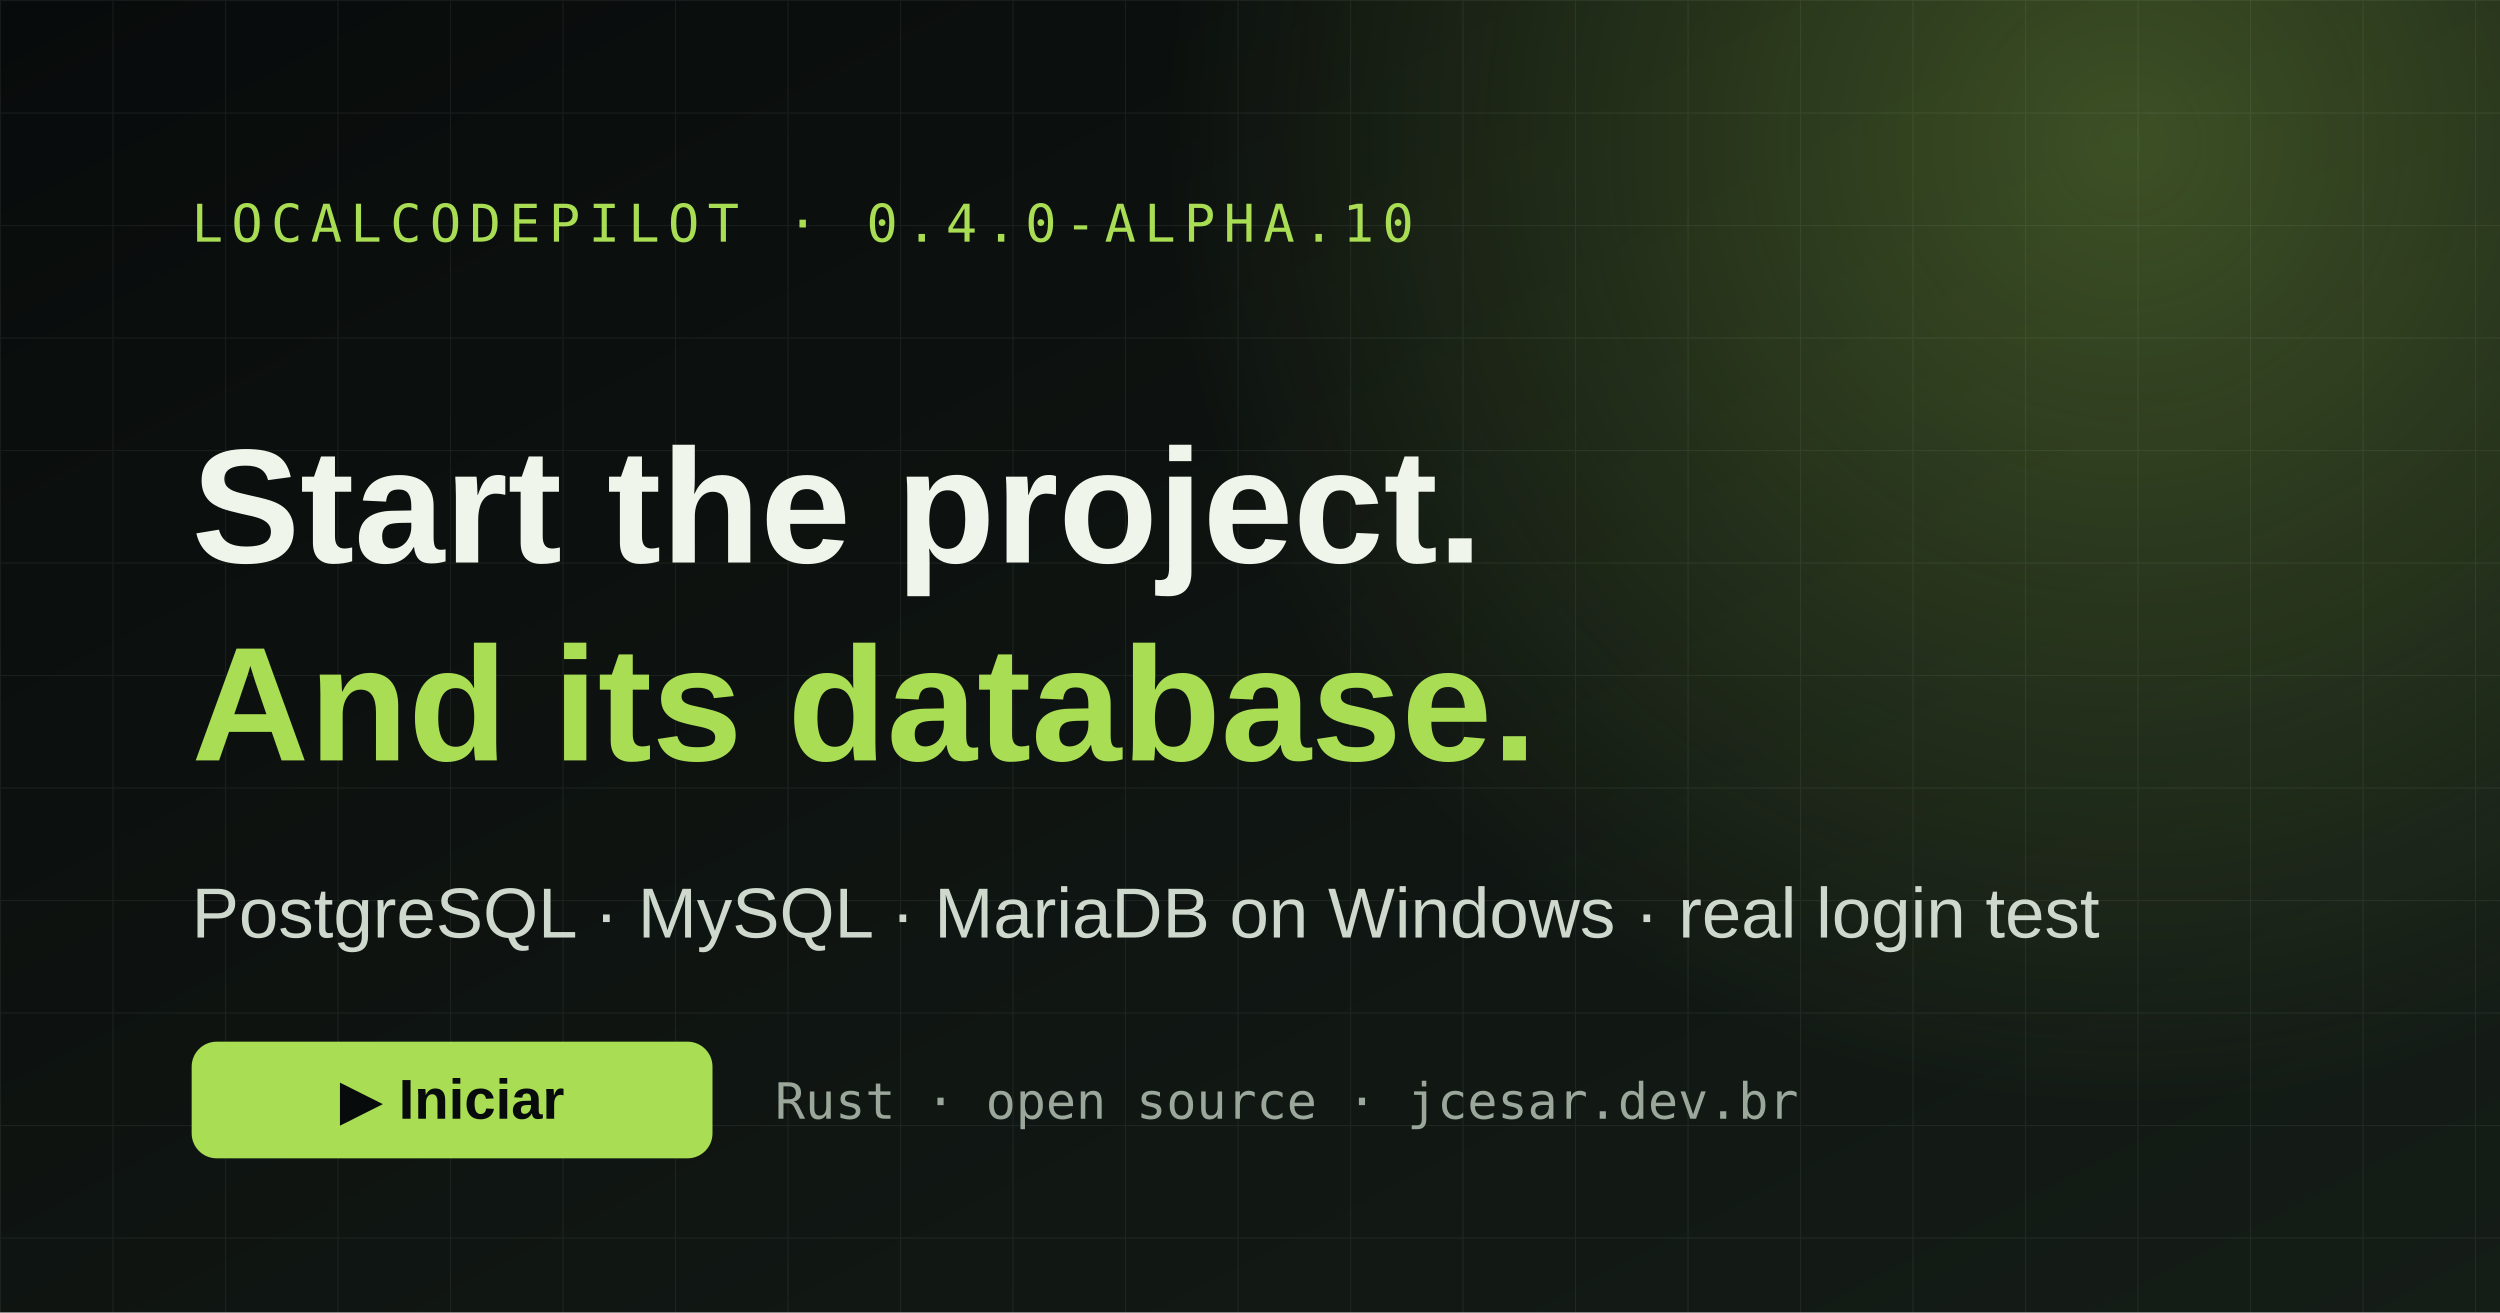
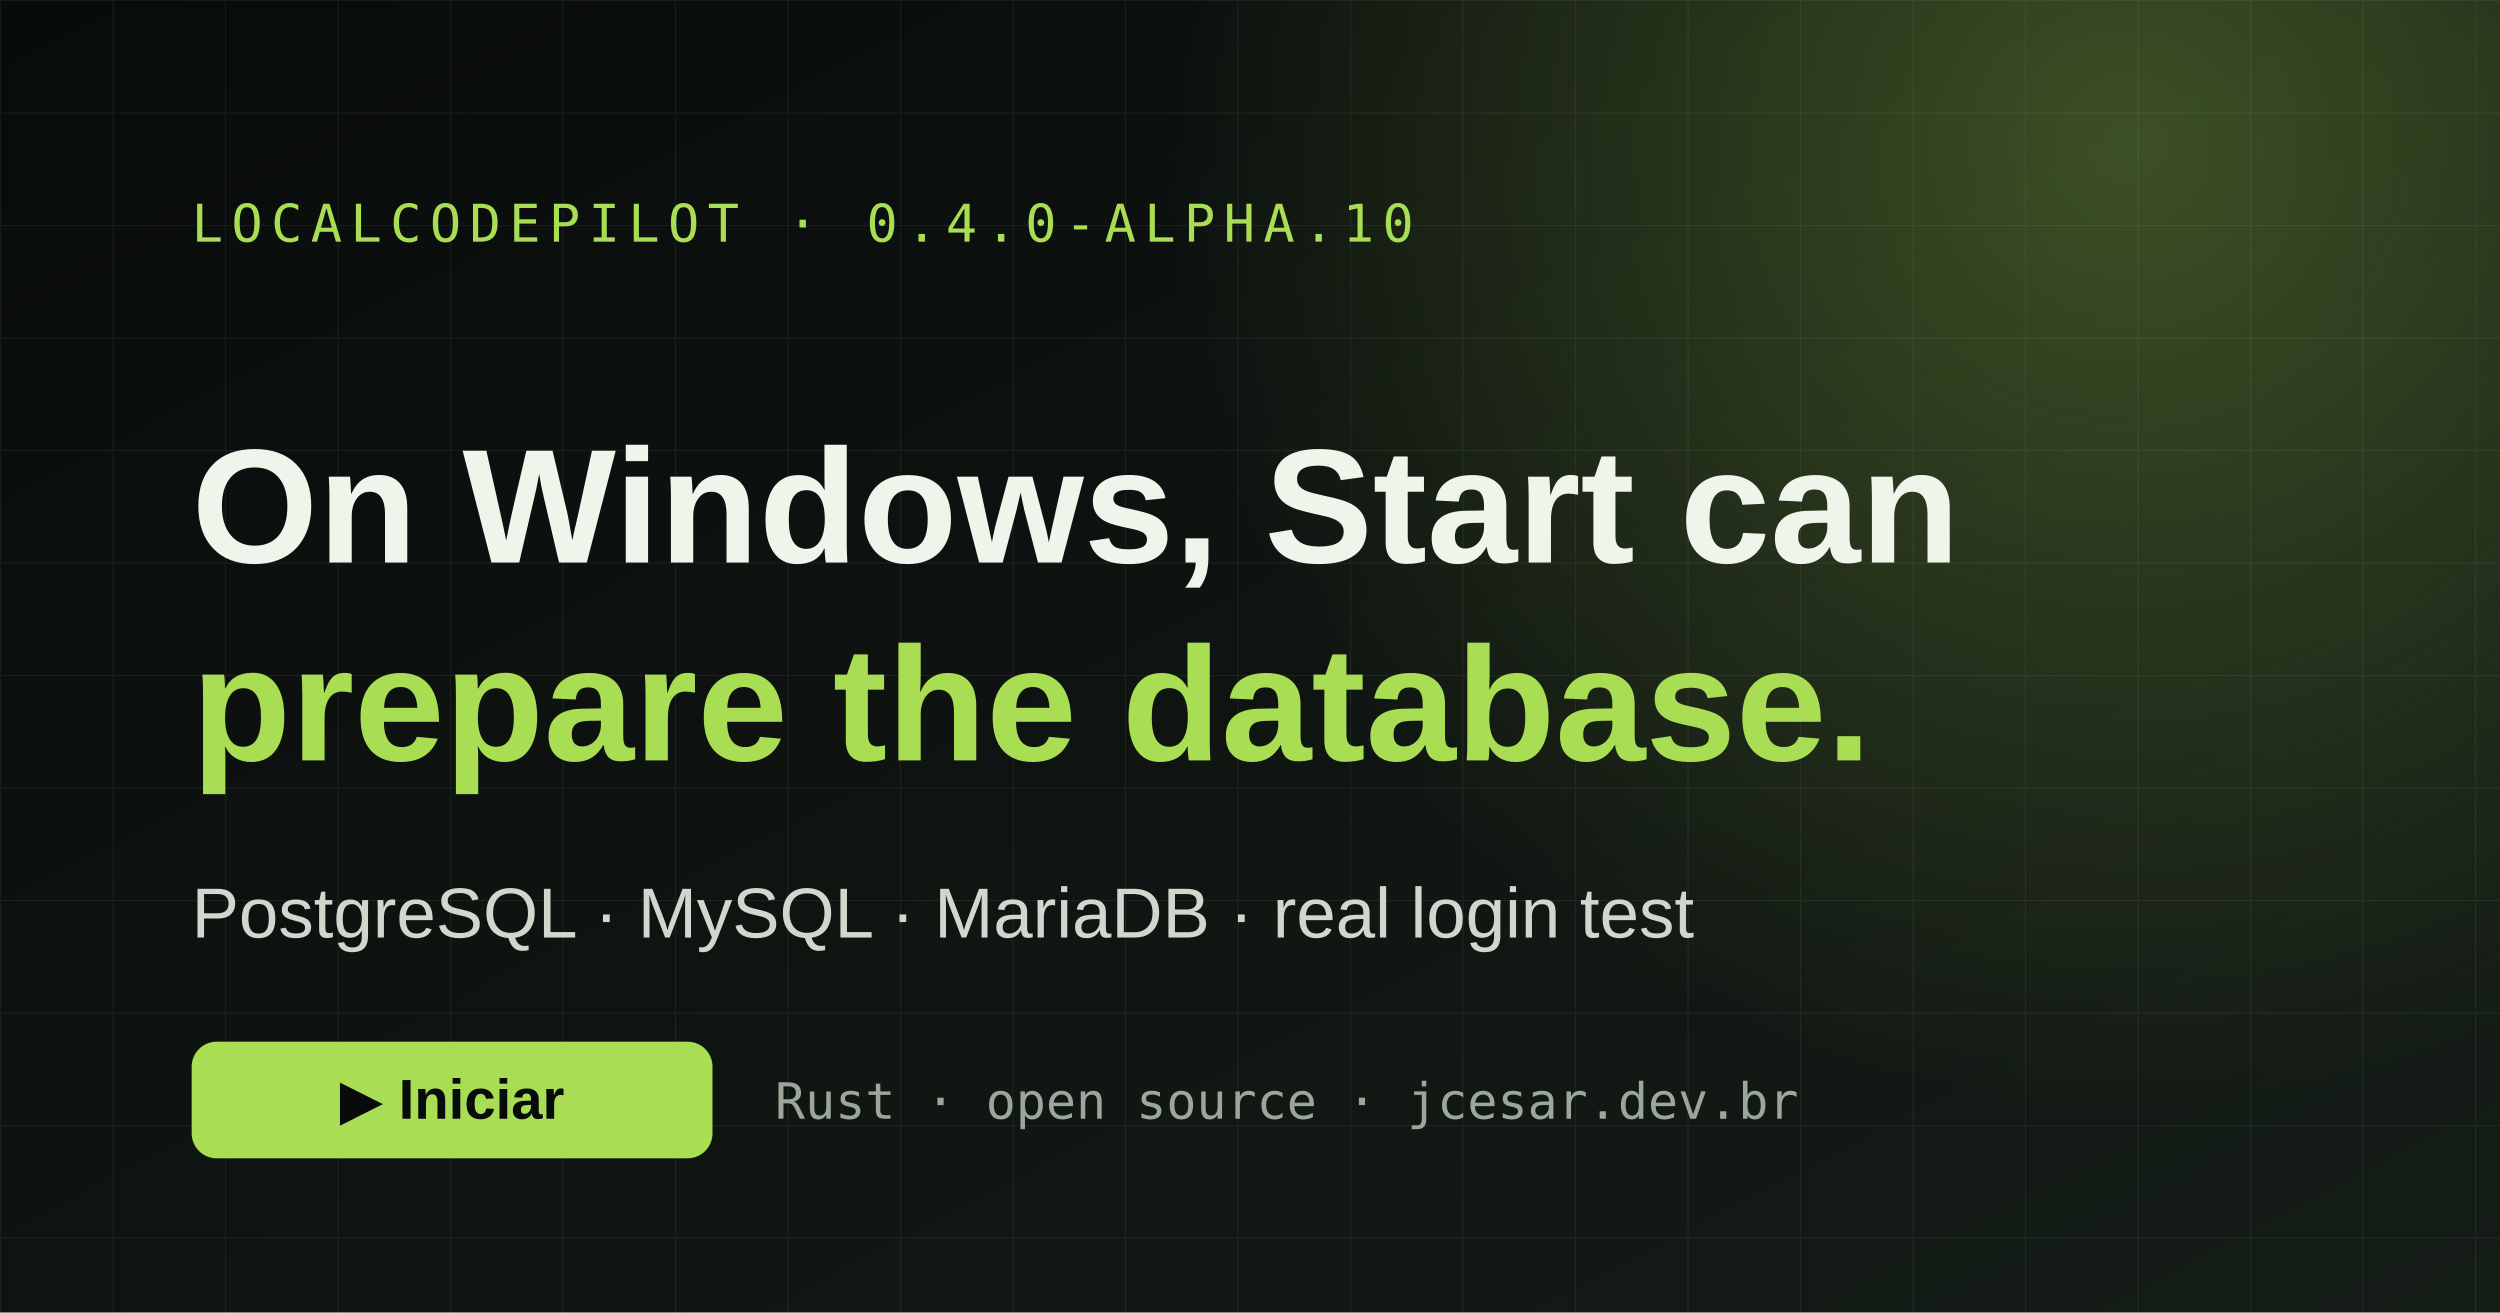
<svg xmlns="http://www.w3.org/2000/svg" width="1200" height="630" viewBox="0 0 1200 630">
  <defs>
    <linearGradient id="bg" x1="0" y1="0" x2="1" y2="1">
      <stop stop-color="#080b0b" />
      <stop offset="1" stop-color="#151d17" />
    </linearGradient>
    <radialGradient id="glow">
      <stop stop-color="#a9dd53" stop-opacity=".3" />
      <stop offset="1" stop-color="#a9dd53" stop-opacity="0" />
    </radialGradient>
    <pattern id="grid" width="54" height="54" patternUnits="userSpaceOnUse">
      <path d="M54 0H0v54" fill="none" stroke="#e3efdd" stroke-opacity=".07" />
    </pattern>
  </defs>
  <rect width="1200" height="630" fill="url(#bg)" />
  <circle cx="1020" cy="70" r="460" fill="url(#glow)" />
  <rect width="1200" height="630" fill="url(#grid)" />
  <text x="92" y="116" fill="#a9dd53" font-family="monospace" font-size="25" letter-spacing="4">LOCALCODEPILOT · 0.4.0-ALPHA.10</text>
-   <text x="92" y="270" fill="#f0f5ec" font-family="Arial, sans-serif" font-size="78" font-weight="700">Start the project.</text>
-   <text x="92" y="365" fill="#a9dd53" font-family="Arial, sans-serif" font-size="78" font-weight="700">And its database.</text>
-   <text x="92" y="450" fill="#cfd8cc" font-family="Arial, sans-serif" font-size="34">PostgreSQL · MySQL · MariaDB on Windows · real login test</text>
+   <text x="92" y="270" fill="#f0f5ec" font-family="Arial, sans-serif" font-size="78" font-weight="700">On Windows, Start can</text>
+   <text x="92" y="365" fill="#a9dd53" font-family="Arial, sans-serif" font-size="78" font-weight="700">prepare the database.</text>
+   <text x="92" y="450" fill="#cfd8cc" font-family="Arial, sans-serif" font-size="34">PostgreSQL · MySQL · MariaDB · real login test</text>
  <rect x="92" y="500" width="250" height="56" rx="12" fill="#a9dd53" />
  <text x="217" y="537" fill="#080b0b" font-family="Arial, sans-serif" font-size="27" font-weight="700" text-anchor="middle">▶  Iniciar</text>
  <text x="372" y="537" fill="#9ba79a" font-family="monospace" font-size="24">Rust · open source · jcesar.dev.br</text>
</svg>
